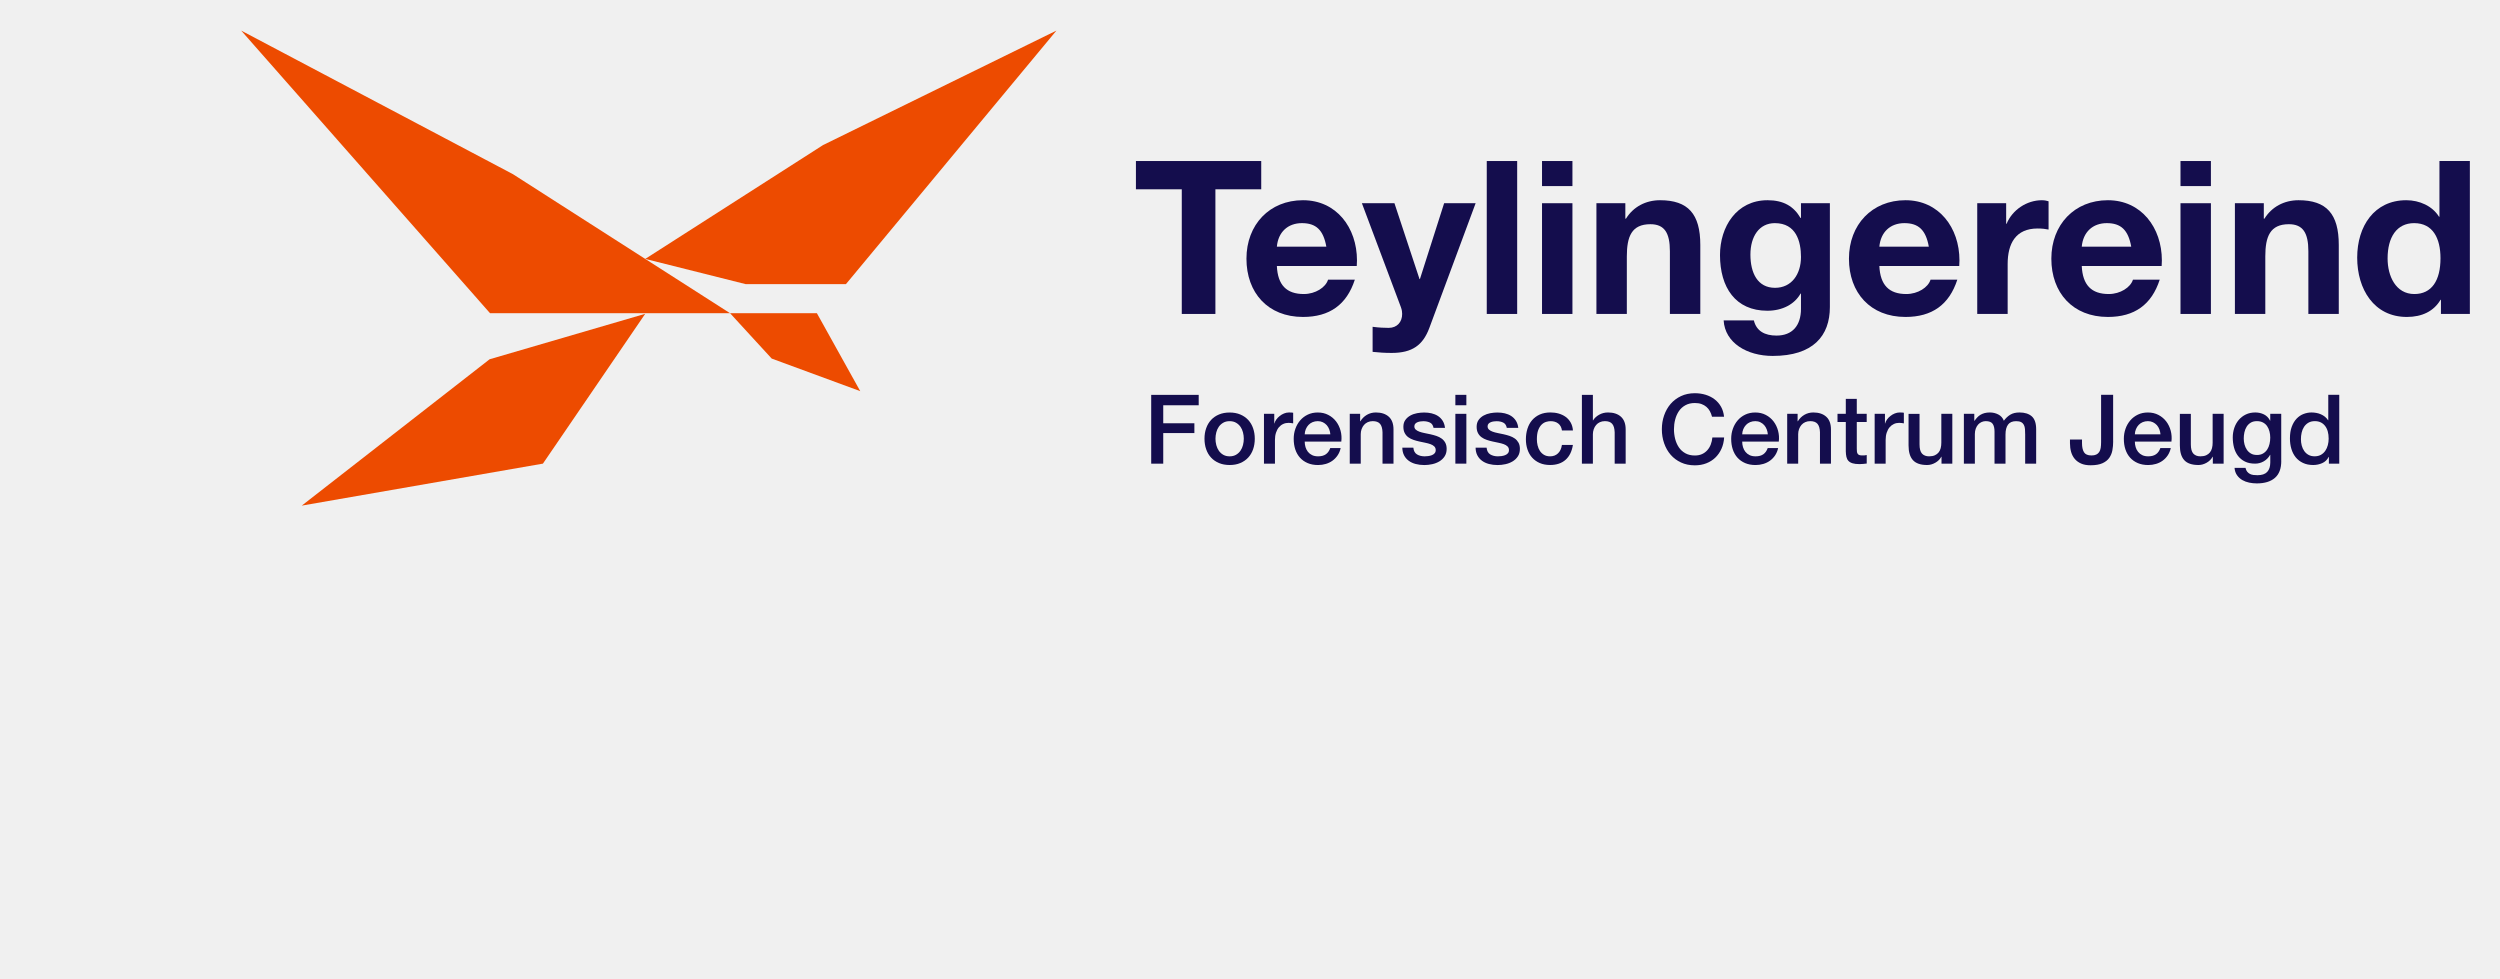
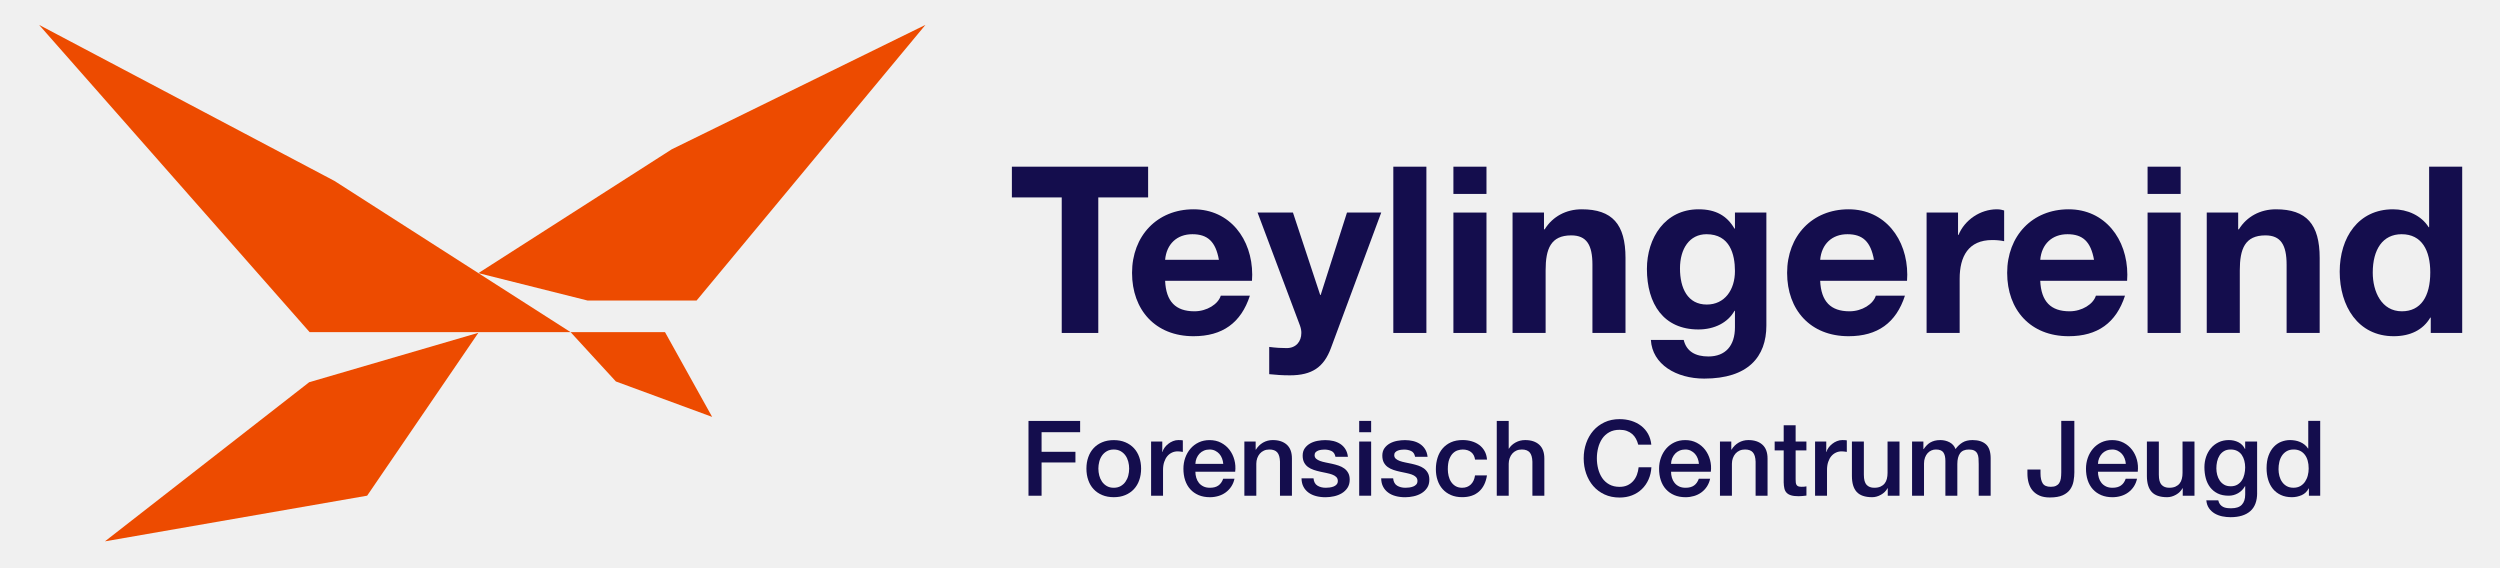
- <svg xmlns="http://www.w3.org/2000/svg" viewBox="372 288 1620 634" fill="none">
+ <svg xmlns="http://www.w3.org/2000/svg" viewBox="505 293 1490 338" fill="none">
  <path d="M1189.28 392.343V410.664H1159.58V491.439H1137.79V410.664H1108.08V392.343H1189.28Z" fill="#140D4D" />
  <path d="M1251.32 456.742C1251.32 457.852 1251.18 460.35 1251.18 460.35H1199.41C1199.96 472.703 1205.65 478.532 1216.9 478.532C1224.39 478.532 1231.05 474.229 1232.58 469.233H1249.93C1244.65 485.471 1233.55 493.382 1216.34 493.382C1193.58 493.382 1179.7 477.699 1179.7 455.632C1179.7 433.564 1194.69 417.742 1216.34 417.742C1237.99 417.742 1251.32 435.507 1251.32 456.742ZM1231.47 447.859C1229.53 437.034 1224.81 432.592 1215.65 432.592C1206.49 432.592 1200.24 438.422 1199.41 447.859H1231.47Z" fill="#140D4D" />
  <path d="M1275.6 419.685L1291.84 468.817H1292.12L1307.8 419.685H1328.21L1298.23 500.461C1294.06 511.703 1287.12 516.699 1273.8 516.699C1269.08 516.699 1265.61 516.421 1261.45 516.005V499.767C1265.61 500.322 1269.08 500.461 1271.86 500.461C1277.41 500.461 1280.6 496.575 1280.6 491.439C1280.6 490.19 1280.46 488.941 1279.77 486.998L1254.51 419.685H1275.6Z" fill="#140D4D" />
  <path d="M1355.13 392.343V491.439H1335.42V392.343H1355.13Z" fill="#140D4D" />
  <path d="M1390.94 392.343V408.582H1371.23V392.343H1390.94ZM1390.94 419.685V491.439H1371.23V419.685H1390.94Z" fill="#140D4D" />
  <path d="M1473.8 446.749V491.439H1454.09V450.774C1454.09 438.977 1450.62 433.286 1441.46 433.286C1429.24 433.286 1426.19 441.336 1426.19 454.105V491.439H1406.48V419.685H1425.22V429.678H1425.64C1430.35 422.044 1438.4 417.742 1447.7 417.742C1465.89 417.742 1473.8 426.625 1473.8 446.749Z" fill="#140D4D" />
  <path d="M1538.75 429.262H1539.03V419.685H1557.76V486.998C1557.76 505.596 1546.94 518.642 1520.71 518.642C1504.05 518.642 1489.76 510.176 1488.92 495.603H1508.49C1510.16 502.543 1515.57 505.457 1523.21 505.457C1533.34 505.457 1539.03 499.073 1539.03 488.108V478.254H1538.75C1534.86 485.194 1526.95 489.358 1517.24 489.358C1496.56 489.358 1486.56 474.229 1486.56 453.272C1486.56 434.952 1497.25 417.742 1517.38 417.742C1527.65 417.742 1534.31 421.628 1538.75 429.262ZM1522.23 474.507C1532.92 474.507 1539.03 465.763 1539.03 454.521C1539.03 444.528 1535.97 432.592 1522.09 432.592C1511.96 432.592 1506.27 441.197 1506.27 452.995C1506.27 464.792 1510.85 474.507 1522.23 474.507Z" fill="#140D4D" />
  <path d="M1641.73 456.742C1641.73 457.852 1641.59 460.35 1641.59 460.35H1589.82C1590.38 472.703 1596.07 478.532 1607.31 478.532C1614.81 478.532 1621.47 474.229 1622.99 469.233H1640.34C1635.07 485.471 1623.97 493.382 1606.76 493.382C1583.99 493.382 1570.12 477.699 1570.12 455.632C1570.12 433.564 1585.11 417.742 1606.76 417.742C1628.41 417.742 1641.73 435.507 1641.73 456.742ZM1621.88 447.859C1619.94 437.034 1615.22 432.592 1606.06 432.592C1596.9 432.592 1590.66 438.422 1589.82 447.859H1621.88Z" fill="#140D4D" />
  <path d="M1699.47 418.436V436.756C1697.53 436.34 1695.17 436.062 1692.39 436.062C1678.09 436.062 1672.96 445.916 1672.96 459.101V491.439H1653.25V419.685H1671.99V433.009H1672.27C1676.01 423.988 1685.31 417.742 1695.17 417.742C1697.11 417.742 1698.5 418.158 1699.47 418.436Z" fill="#140D4D" />
  <path d="M1772.89 456.742C1772.89 457.852 1772.75 460.35 1772.75 460.35H1720.98C1721.54 472.703 1727.23 478.532 1738.47 478.532C1745.96 478.532 1752.62 474.229 1754.15 469.233H1771.5C1766.23 485.471 1755.12 493.382 1737.91 493.382C1715.15 493.382 1701.27 477.699 1701.27 455.632C1701.27 433.564 1716.26 417.742 1737.91 417.742C1759.56 417.742 1772.89 435.507 1772.89 456.742ZM1753.04 447.859C1751.1 437.034 1746.38 432.592 1737.22 432.592C1728.06 432.592 1721.81 438.422 1720.98 447.859H1753.04Z" fill="#140D4D" />
  <path d="M1804.67 392.343V408.582H1784.96V392.343H1804.67ZM1804.67 419.685V491.439H1784.96V419.685H1804.67Z" fill="#140D4D" />
  <path d="M1887.53 446.749V491.439H1867.82V450.774C1867.82 438.977 1864.35 433.286 1855.19 433.286C1842.98 433.286 1839.92 441.336 1839.92 454.105V491.439H1820.22V419.685H1838.95V429.678H1839.37C1844.09 422.044 1852.14 417.742 1861.44 417.742C1879.62 417.742 1887.53 426.625 1887.53 446.749Z" fill="#140D4D" />
  <path d="M1972.47 392.343V491.439H1953.73V482.279H1953.45C1949.15 489.635 1941.52 493.382 1931.66 493.382C1910.29 493.382 1899.46 475.34 1899.46 454.938C1899.46 434.535 1910.57 417.742 1931.25 417.742C1939.85 417.742 1948.18 421.489 1952.48 428.429H1952.76V392.343H1972.47ZM1936.51 478.532C1947.75 478.532 1953.44 469.788 1953.44 455.354C1953.44 442.308 1948.44 432.592 1936.37 432.592C1925.13 432.592 1919.16 441.614 1919.16 455.493C1919.16 466.874 1924.43 478.532 1936.51 478.532Z" fill="#140D4D" />
  <path d="M1117.97 543.859H1148.76V550.604H1125.78V562.276H1145.96V568.646H1125.78V588.438H1117.98V543.845L1117.97 543.859Z" fill="#140D4D" />
  <path d="M1168.81 589.326C1166.22 589.326 1163.92 588.896 1161.91 588.049C1159.88 587.203 1158.17 586.023 1156.79 584.524C1155.38 583.025 1154.33 581.235 1153.61 579.153C1152.87 577.071 1152.51 574.781 1152.51 572.283C1152.51 569.785 1152.87 567.564 1153.61 565.482C1154.33 563.4 1155.4 561.61 1156.79 560.111C1158.17 558.612 1159.88 557.432 1161.91 556.586C1163.92 555.739 1166.22 555.309 1168.81 555.309C1171.39 555.309 1173.69 555.739 1175.7 556.586C1177.73 557.446 1179.42 558.612 1180.82 560.111C1182.21 561.61 1183.28 563.4 1184 565.482C1184.72 567.564 1185.1 569.826 1185.1 572.283C1185.1 574.739 1184.74 577.071 1184 579.153C1183.28 581.235 1182.21 583.025 1180.82 584.524C1179.42 586.023 1177.73 587.203 1175.7 588.049C1173.68 588.91 1171.39 589.326 1168.81 589.326ZM1168.81 583.705C1170.39 583.705 1171.76 583.372 1172.93 582.706C1174.09 582.04 1175.05 581.165 1175.8 580.083C1176.55 579 1177.11 577.779 1177.45 576.433C1177.8 575.086 1177.98 573.698 1177.98 572.283C1177.98 570.867 1177.8 569.535 1177.45 568.161C1177.09 566.787 1176.55 565.565 1175.8 564.51C1175.05 563.456 1174.09 562.581 1172.93 561.915C1171.76 561.249 1170.39 560.916 1168.81 560.916C1167.22 560.916 1165.85 561.249 1164.68 561.915C1163.52 562.581 1162.56 563.442 1161.81 564.51C1161.06 565.579 1160.51 566.787 1160.16 568.161C1159.81 569.535 1159.63 570.909 1159.63 572.283C1159.63 573.657 1159.81 575.086 1160.16 576.433C1160.51 577.779 1161.06 579 1161.81 580.083C1162.56 581.165 1163.52 582.04 1164.68 582.706C1165.85 583.372 1167.22 583.705 1168.81 583.705Z" fill="#140D4D" />
  <path d="M1191.04 556.155H1197.72V562.401H1197.84C1198.05 561.526 1198.45 560.666 1199.06 559.833C1199.66 559.001 1200.39 558.237 1201.25 557.557C1202.1 556.877 1203.06 556.322 1204.1 555.906C1205.14 555.489 1206.2 555.281 1207.28 555.281C1208.11 555.281 1208.68 555.295 1209 555.336C1209.3 555.378 1209.64 555.42 1209.97 555.461V562.331C1209.47 562.248 1208.96 562.179 1208.44 562.109C1207.92 562.054 1207.42 562.012 1206.92 562.012C1205.71 562.012 1204.57 562.248 1203.52 562.734C1202.45 563.22 1201.53 563.928 1200.74 564.857C1199.95 565.787 1199.33 566.953 1198.87 568.327C1198.41 569.701 1198.17 571.283 1198.17 573.074V588.438H1191.05V556.155H1191.04Z" fill="#140D4D" />
  <path d="M1217.45 574.143C1217.45 575.392 1217.63 576.599 1217.98 577.765C1218.33 578.931 1218.87 579.958 1219.57 580.832C1220.28 581.707 1221.17 582.401 1222.27 582.928C1223.35 583.455 1224.64 583.705 1226.14 583.705C1228.22 583.705 1229.9 583.261 1231.16 582.359C1232.43 581.471 1233.38 580.124 1234.01 578.334H1240.75C1240.38 580.083 1239.73 581.637 1238.81 583.025C1237.89 584.399 1236.78 585.551 1235.49 586.495C1234.2 587.439 1232.76 588.146 1231.15 588.618C1229.54 589.09 1227.87 589.34 1226.13 589.34C1223.59 589.34 1221.34 588.924 1219.38 588.091C1217.42 587.258 1215.77 586.092 1214.41 584.593C1213.05 583.094 1212.04 581.304 1211.34 579.222C1210.65 577.14 1210.32 574.85 1210.32 572.352C1210.32 570.062 1210.68 567.883 1211.41 565.829C1212.15 563.775 1213.18 561.957 1214.54 560.388C1215.88 558.834 1217.52 557.585 1219.44 556.669C1221.35 555.753 1223.52 555.295 1225.93 555.295C1228.47 555.295 1230.75 555.822 1232.77 556.891C1234.79 557.946 1236.47 559.361 1237.8 561.11C1239.13 562.859 1240.1 564.871 1240.7 567.134C1241.3 569.396 1241.46 571.741 1241.17 574.156H1217.44L1217.45 574.143ZM1234.06 569.465C1233.98 568.341 1233.74 567.259 1233.34 566.218C1232.94 565.177 1232.4 564.275 1231.72 563.497C1231.04 562.734 1230.19 562.109 1229.22 561.624C1228.24 561.152 1227.15 560.902 1225.95 560.902C1224.74 560.902 1223.56 561.124 1222.54 561.554C1221.52 561.985 1220.64 562.595 1219.92 563.359C1219.19 564.136 1218.62 565.038 1218.17 566.079C1217.74 567.12 1217.49 568.244 1217.45 569.451H1234.06V569.465Z" fill="#140D4D" />
  <path d="M1246.63 556.155H1253.37V560.902L1253.5 561.027C1254.58 559.236 1255.99 557.835 1257.74 556.808C1259.49 555.794 1261.43 555.281 1263.56 555.281C1267.1 555.281 1269.89 556.197 1271.93 558.029C1273.97 559.861 1274.99 562.609 1274.99 566.273V588.438H1267.87V568.147C1267.79 565.607 1267.25 563.761 1266.25 562.623C1265.25 561.471 1263.68 560.902 1261.56 560.902C1260.35 560.902 1259.27 561.124 1258.31 561.554C1257.35 561.985 1256.53 562.595 1255.87 563.359C1255.2 564.136 1254.69 565.038 1254.31 566.079C1253.94 567.12 1253.76 568.23 1253.76 569.396V588.438H1246.64V556.155H1246.63Z" fill="#140D4D" />
  <path d="M1287.85 578.084C1288.05 580.166 1288.84 581.623 1290.22 582.456C1291.59 583.289 1293.23 583.705 1295.16 583.705C1295.83 583.705 1296.59 583.65 1297.44 583.552C1298.28 583.441 1299.09 583.247 1299.84 582.956C1300.59 582.664 1301.2 582.234 1301.68 581.679C1302.15 581.124 1302.38 580.374 1302.34 579.458C1302.29 578.542 1301.96 577.793 1301.34 577.21C1300.71 576.627 1299.91 576.155 1298.93 575.808C1297.95 575.461 1296.84 575.156 1295.59 574.906C1294.34 574.656 1293.06 574.378 1291.77 574.101C1290.44 573.809 1289.16 573.462 1287.93 573.032C1286.69 572.616 1285.6 572.061 1284.61 571.353C1283.63 570.645 1282.85 569.743 1282.27 568.633C1281.68 567.536 1281.39 566.162 1281.39 564.538C1281.39 562.789 1281.82 561.318 1282.67 560.139C1283.52 558.945 1284.61 558.001 1285.92 557.266C1287.23 556.544 1288.69 556.03 1290.29 555.739C1291.88 555.448 1293.42 555.309 1294.88 555.309C1296.55 555.309 1298.14 555.489 1299.66 555.836C1301.17 556.197 1302.54 556.766 1303.78 557.557C1305 558.348 1306.03 559.375 1306.83 560.652C1307.64 561.929 1308.15 563.456 1308.36 565.246H1300.93C1300.6 563.539 1299.82 562.401 1298.59 561.818C1297.35 561.235 1295.95 560.944 1294.37 560.944C1293.87 560.944 1293.27 560.985 1292.59 561.069C1291.9 561.152 1291.26 561.304 1290.65 561.54C1290.04 561.776 1289.54 562.109 1289.12 562.54C1288.71 562.97 1288.5 563.553 1288.5 564.261C1288.5 565.135 1288.8 565.843 1289.4 566.384C1290 566.925 1290.79 567.37 1291.77 567.73C1292.74 568.091 1293.87 568.383 1295.12 568.633C1296.37 568.882 1297.66 569.16 1298.99 569.438C1300.28 569.729 1301.56 570.076 1302.81 570.492C1304.06 570.909 1305.17 571.478 1306.15 572.172C1307.14 572.88 1307.93 573.782 1308.53 574.864C1309.12 575.947 1309.43 577.279 1309.43 578.861C1309.43 580.777 1308.98 582.401 1308.11 583.733C1307.23 585.065 1306.1 586.148 1304.71 586.981C1303.31 587.813 1301.77 588.424 1300.06 588.785C1298.35 589.16 1296.66 589.354 1294.99 589.354C1292.95 589.354 1291.07 589.118 1289.34 588.66C1287.61 588.202 1286.11 587.508 1284.85 586.564C1283.57 585.62 1282.57 584.468 1281.85 583.067C1281.11 581.679 1280.74 580.013 1280.7 578.098H1287.82L1287.85 578.084Z" fill="#140D4D" />
  <path d="M1315.08 543.859H1322.2V550.604H1315.08V543.859ZM1315.08 556.155H1322.2V588.438H1315.08V556.155Z" fill="#140D4D" />
  <path d="M1335.31 578.084C1335.52 580.166 1336.31 581.623 1337.68 582.456C1339.06 583.289 1340.7 583.705 1342.63 583.705C1343.29 583.705 1344.06 583.65 1344.9 583.552C1345.75 583.441 1346.55 583.247 1347.3 582.956C1348.05 582.664 1348.66 582.234 1349.15 581.679C1349.62 581.124 1349.84 580.374 1349.8 579.458C1349.76 578.542 1349.43 577.793 1348.8 577.21C1348.18 576.627 1347.37 576.155 1346.4 575.808C1345.42 575.461 1344.31 575.156 1343.06 574.906C1341.81 574.656 1340.53 574.378 1339.24 574.101C1337.91 573.809 1336.63 573.462 1335.39 573.032C1334.16 572.616 1333.06 572.061 1332.08 571.353C1331.09 570.645 1330.32 569.743 1329.73 568.633C1329.15 567.522 1328.86 566.162 1328.86 564.538C1328.86 562.789 1329.29 561.318 1330.13 560.139C1330.98 558.945 1332.06 558.001 1333.38 557.266C1334.7 556.544 1336.16 556.03 1337.75 555.739C1339.35 555.448 1340.89 555.309 1342.35 555.309C1344.01 555.309 1345.61 555.489 1347.12 555.836C1348.64 556.197 1350.01 556.766 1351.24 557.557C1352.47 558.348 1353.49 559.375 1354.31 560.652C1355.12 561.929 1355.63 563.456 1355.84 565.246H1348.4C1348.07 563.539 1347.29 562.401 1346.05 561.818C1344.82 561.235 1343.42 560.944 1341.83 560.944C1341.34 560.944 1340.74 560.985 1340.06 561.069C1339.36 561.152 1338.73 561.304 1338.12 561.54C1337.5 561.776 1337 562.109 1336.59 562.54C1336.17 562.97 1335.96 563.553 1335.96 564.261C1335.96 565.135 1336.27 565.843 1336.87 566.384C1337.46 566.925 1338.25 567.37 1339.24 567.73C1340.21 568.091 1341.34 568.383 1342.58 568.633C1343.83 568.882 1345.12 569.16 1346.46 569.438C1347.75 569.729 1349.01 570.076 1350.27 570.492C1351.52 570.909 1352.63 571.478 1353.62 572.172C1354.59 572.88 1355.38 573.782 1355.99 574.864C1356.59 575.947 1356.89 577.279 1356.89 578.861C1356.89 580.777 1356.46 582.401 1355.57 583.733C1354.7 585.065 1353.56 586.148 1352.17 586.981C1350.77 587.813 1349.23 588.424 1347.53 588.785C1345.82 589.16 1344.12 589.354 1342.47 589.354C1340.43 589.354 1338.55 589.118 1336.82 588.66C1335.09 588.202 1333.59 587.508 1332.33 586.564C1331.05 585.62 1330.05 584.468 1329.33 583.067C1328.59 581.679 1328.22 580.013 1328.18 578.098H1335.3L1335.31 578.084Z" fill="#140D4D" />
  <path d="M1384.15 566.967C1383.86 564.968 1383.06 563.456 1381.75 562.443C1380.45 561.415 1378.78 560.916 1376.78 560.916C1375.87 560.916 1374.88 561.068 1373.84 561.388C1372.8 561.707 1371.84 562.29 1370.97 563.136C1370.09 563.997 1369.36 565.177 1368.77 566.689C1368.19 568.216 1367.9 570.201 1367.9 572.657C1367.9 573.99 1368.05 575.322 1368.37 576.655C1368.69 577.987 1369.18 579.181 1369.87 580.208C1370.56 581.249 1371.44 582.095 1372.52 582.734C1373.6 583.372 1374.91 583.705 1376.45 583.705C1378.53 583.705 1380.25 583.067 1381.6 581.762C1382.94 580.471 1383.79 578.667 1384.12 576.322H1391.24C1390.58 580.527 1388.98 583.747 1386.47 585.967C1383.94 588.202 1380.61 589.312 1376.45 589.312C1373.91 589.312 1371.67 588.882 1369.73 588.035C1367.8 587.189 1366.16 586.023 1364.83 584.538C1363.5 583.067 1362.49 581.304 1361.81 579.264C1361.11 577.224 1360.78 575.017 1360.78 572.644C1360.78 570.27 1361.11 567.952 1361.78 565.829C1362.45 563.705 1363.44 561.86 1364.78 560.305C1366.11 558.751 1367.76 557.515 1369.75 556.613C1371.72 555.725 1374.05 555.267 1376.71 555.267C1378.59 555.267 1380.36 555.503 1382.06 555.989C1383.74 556.475 1385.23 557.182 1386.55 558.14C1387.86 559.098 1388.94 560.305 1389.77 561.762C1390.61 563.22 1391.11 564.941 1391.27 566.939H1384.15V566.967Z" fill="#140D4D" />
  <path d="M1397.07 543.859H1404.19V560.402H1404.32C1405.19 558.945 1406.5 557.724 1408.22 556.752C1409.95 555.781 1411.87 555.281 1413.99 555.281C1417.53 555.281 1420.32 556.197 1422.36 558.029C1424.4 559.861 1425.43 562.609 1425.43 566.273V588.438H1418.31V568.147C1418.22 565.607 1417.68 563.761 1416.68 562.623C1415.68 561.485 1414.13 560.902 1411.99 560.902C1410.79 560.902 1409.7 561.124 1408.75 561.554C1407.79 561.985 1406.97 562.595 1406.32 563.359C1405.65 564.136 1405.12 565.038 1404.76 566.079C1404.39 567.12 1404.19 568.23 1404.19 569.396V588.438H1397.07V543.845V543.859Z" fill="#140D4D" />
  <path d="M1481.39 558.029C1481.06 556.738 1480.6 555.559 1480.01 554.462C1479.43 553.38 1478.68 552.45 1477.77 551.659C1476.85 550.867 1475.78 550.257 1474.55 549.813C1473.32 549.369 1471.89 549.16 1470.27 549.16C1467.9 549.16 1465.84 549.632 1464.12 550.604C1462.39 551.561 1460.99 552.838 1459.9 554.448C1458.82 556.058 1458.02 557.876 1457.5 559.917C1456.98 561.957 1456.73 564.039 1456.73 566.162C1456.73 568.286 1456.99 570.367 1457.5 572.408C1458.03 574.448 1458.82 576.266 1459.9 577.876C1460.99 579.486 1462.39 580.763 1464.12 581.72C1465.84 582.678 1467.9 583.164 1470.27 583.164C1472.02 583.164 1473.56 582.859 1474.89 582.262C1476.23 581.665 1477.36 580.818 1478.32 579.764C1479.28 578.695 1480.03 577.46 1480.57 576.044C1481.11 574.628 1481.46 573.102 1481.62 571.478H1489.24C1489.08 574.143 1488.51 576.585 1487.52 578.792C1486.54 580.999 1485.22 582.9 1483.55 584.51C1481.89 586.12 1479.93 587.355 1477.68 588.23C1475.43 589.104 1472.95 589.534 1470.26 589.534C1466.93 589.534 1463.94 588.924 1461.29 587.688C1458.64 586.453 1456.41 584.788 1454.57 582.664C1452.74 580.541 1451.34 578.056 1450.35 575.225C1449.37 572.394 1448.88 569.382 1448.88 566.162C1448.88 562.942 1449.37 560 1450.35 557.169C1451.34 554.337 1452.74 551.853 1454.57 549.729C1456.41 547.606 1458.64 545.927 1461.29 544.677C1463.94 543.428 1466.93 542.804 1470.26 542.804C1472.76 542.804 1475.1 543.151 1477.31 543.831C1479.51 544.525 1481.46 545.51 1483.15 546.829C1484.83 548.133 1486.2 549.729 1487.25 551.603C1488.29 553.477 1488.94 555.628 1489.19 558.029H1481.39Z" fill="#140D4D" />
  <path d="M1500.94 574.143C1500.94 575.392 1501.12 576.599 1501.47 577.765C1501.82 578.931 1502.36 579.958 1503.07 580.832C1503.77 581.707 1504.66 582.401 1505.75 582.928C1506.83 583.455 1508.12 583.705 1509.62 583.705C1511.7 583.705 1513.38 583.261 1514.64 582.359C1515.9 581.471 1516.86 580.124 1517.49 578.334H1524.23C1523.86 580.083 1523.21 581.637 1522.3 583.025C1521.39 584.399 1520.28 585.551 1518.99 586.495C1517.7 587.439 1516.25 588.146 1514.64 588.618C1513.03 589.09 1511.37 589.34 1509.62 589.34C1507.08 589.34 1504.83 588.924 1502.87 588.091C1500.92 587.258 1499.26 586.092 1497.9 584.593C1496.54 583.094 1495.53 581.304 1494.84 579.222C1494.14 577.14 1493.81 574.85 1493.81 572.352C1493.81 570.062 1494.17 567.883 1494.91 565.829C1495.64 563.761 1496.68 561.957 1498.03 560.388C1499.37 558.82 1501.01 557.585 1502.93 556.669C1504.84 555.753 1507.01 555.295 1509.42 555.295C1511.96 555.295 1514.24 555.822 1516.27 556.891C1518.28 557.946 1519.96 559.361 1521.29 561.11C1522.62 562.859 1523.59 564.871 1524.19 567.134C1524.79 569.396 1524.95 571.741 1524.66 574.156H1500.93L1500.94 574.143ZM1517.56 569.465C1517.47 568.341 1517.24 567.259 1516.83 566.218C1516.43 565.177 1515.89 564.275 1515.21 563.497C1514.53 562.734 1513.7 562.109 1512.71 561.624C1511.73 561.138 1510.64 560.902 1509.44 560.902C1508.23 560.902 1507.05 561.124 1506.04 561.554C1505.01 561.985 1504.14 562.595 1503.41 563.359C1502.68 564.136 1502.11 565.038 1501.66 566.079C1501.23 567.12 1500.98 568.244 1500.94 569.451H1517.56V569.465Z" fill="#140D4D" />
  <path d="M1530.1 556.155H1536.85V560.902L1536.97 561.027C1538.06 559.236 1539.47 557.835 1541.22 556.808C1542.97 555.794 1544.91 555.281 1547.02 555.281C1550.56 555.281 1553.35 556.197 1555.39 558.029C1557.43 559.861 1558.46 562.609 1558.46 566.273V588.438H1551.34V568.147C1551.26 565.607 1550.71 563.761 1549.71 562.623C1548.72 561.471 1547.15 560.902 1545.02 560.902C1543.82 560.902 1542.73 561.124 1541.78 561.554C1540.82 561.985 1540 562.595 1539.33 563.359C1538.67 564.136 1538.15 565.038 1537.78 566.079C1537.4 567.12 1537.22 568.23 1537.22 569.396V588.438H1530.1V556.155Z" fill="#140D4D" />
  <path d="M1562.7 556.155H1568.08V546.468H1575.2V556.155H1581.62V561.457H1575.2V578.695C1575.2 579.444 1575.22 580.083 1575.29 580.624C1575.35 581.165 1575.5 581.623 1575.74 581.998C1575.96 582.373 1576.31 582.65 1576.76 582.844C1577.22 583.025 1577.85 583.122 1578.64 583.122C1579.14 583.122 1579.64 583.122 1580.14 583.094C1580.64 583.08 1581.14 582.997 1581.64 582.872V588.368C1580.84 588.452 1580.08 588.535 1579.32 588.618C1578.57 588.701 1577.79 588.743 1577 588.743C1575.13 588.743 1573.61 588.563 1572.48 588.216C1571.32 587.869 1570.44 587.341 1569.8 586.661C1569.14 585.967 1568.71 585.107 1568.48 584.066C1568.24 583.025 1568.12 581.845 1568.08 580.513V561.457H1562.7V556.155Z" fill="#140D4D" />
  <path d="M1586.76 556.155H1593.45V562.401H1593.57C1593.78 561.526 1594.18 560.666 1594.79 559.833C1595.39 559.001 1596.13 558.237 1596.99 557.557C1597.83 556.877 1598.79 556.322 1599.83 555.906C1600.87 555.489 1601.93 555.281 1603.01 555.281C1603.84 555.281 1604.41 555.295 1604.73 555.336C1605.05 555.378 1605.37 555.42 1605.7 555.461V562.331C1605.2 562.248 1604.69 562.179 1604.18 562.109C1603.66 562.04 1603.15 562.012 1602.65 562.012C1601.44 562.012 1600.3 562.248 1599.25 562.734C1598.19 563.22 1597.26 563.928 1596.47 564.857C1595.68 565.787 1595.06 566.953 1594.6 568.327C1594.14 569.701 1593.9 571.283 1593.9 573.074V588.438H1586.78V556.155H1586.76Z" fill="#140D4D" />
  <path d="M1637.1 588.452H1630.1V583.955H1629.98C1629.1 585.579 1627.8 586.884 1626.08 587.855C1624.34 588.841 1622.59 589.326 1620.8 589.326C1616.56 589.326 1613.49 588.272 1611.59 586.176C1609.68 584.08 1608.74 580.902 1608.74 576.655V556.169H1615.86V575.961C1615.86 578.792 1616.4 580.791 1617.48 581.957C1618.57 583.122 1620.09 583.705 1622.05 583.705C1623.55 583.705 1624.8 583.469 1625.8 583.011C1626.8 582.553 1627.6 581.943 1628.23 581.165C1628.85 580.388 1629.3 579.472 1629.57 578.39C1629.84 577.307 1629.98 576.141 1629.98 574.892V556.156H1637.1V588.438V588.452Z" fill="#140D4D" />
  <path d="M1644.59 556.155H1651.34V560.652H1651.52C1652.06 559.861 1652.64 559.139 1653.27 558.473C1653.89 557.807 1654.58 557.252 1655.36 556.78C1656.12 556.322 1657.01 555.961 1658.01 555.683C1659.01 555.42 1660.15 555.281 1661.44 555.281C1663.4 555.281 1665.22 555.711 1666.91 556.586C1668.6 557.46 1669.8 558.82 1670.5 560.638C1671.71 558.973 1673.1 557.668 1674.68 556.71C1676.26 555.753 1678.25 555.281 1680.62 555.281C1684.03 555.281 1686.69 556.114 1688.59 557.779C1690.47 559.445 1691.43 562.234 1691.43 566.148V588.452H1684.31V569.59C1684.31 568.299 1684.27 567.12 1684.19 566.065C1684.1 565.01 1683.87 564.094 1683.47 563.317C1683.06 562.554 1682.48 561.957 1681.69 561.54C1680.9 561.124 1679.82 560.916 1678.44 560.916C1676.03 560.916 1674.28 561.665 1673.2 563.164C1672.11 564.663 1671.57 566.787 1671.57 569.535V588.452H1664.45V567.717C1664.45 565.468 1664.05 563.775 1663.23 562.623C1662.41 561.471 1660.93 560.902 1658.76 560.902C1657.85 560.902 1656.96 561.082 1656.11 561.457C1655.25 561.832 1654.5 562.373 1653.86 563.081C1653.22 563.789 1652.7 564.663 1652.31 565.704C1651.92 566.745 1651.71 567.939 1651.71 569.257V588.438H1644.59V556.155Z" fill="#140D4D" />
  <path d="M1741.33 574.086C1741.33 576.043 1741.17 577.93 1740.83 579.762C1740.5 581.594 1739.82 583.232 1738.81 584.689C1737.78 586.146 1736.31 587.312 1734.37 588.187C1732.42 589.061 1729.86 589.491 1726.65 589.491C1724.28 589.491 1722.25 589.13 1720.58 588.395C1718.92 587.659 1717.55 586.674 1716.46 585.397C1715.38 584.12 1714.59 582.621 1714.09 580.872C1713.59 579.124 1713.34 577.236 1713.34 575.196V572.823H1721.14V575.14C1721.14 577.68 1721.57 579.651 1722.42 581.039C1723.26 582.427 1724.89 583.135 1727.26 583.135C1728.51 583.135 1729.54 582.954 1730.36 582.566C1731.16 582.191 1731.81 581.636 1732.28 580.914C1732.76 580.192 1733.09 579.276 1733.26 578.194C1733.42 577.111 1733.51 575.876 1733.51 574.502V543.843H1741.31V574.072L1741.33 574.086Z" fill="#140D4D" />
  <path d="M1755.38 574.141C1755.38 575.39 1755.56 576.598 1755.91 577.763C1756.25 578.929 1756.79 579.956 1757.5 580.831C1758.21 581.705 1759.1 582.399 1760.18 582.926C1761.26 583.454 1762.55 583.704 1764.05 583.704C1766.14 583.704 1767.81 583.26 1769.08 582.357C1770.35 581.469 1771.3 580.123 1771.92 578.333H1778.67C1778.29 580.081 1777.64 581.636 1776.73 583.024C1775.81 584.412 1774.7 585.55 1773.42 586.493C1772.13 587.437 1770.69 588.145 1769.08 588.617C1767.48 589.089 1765.8 589.339 1764.05 589.339C1761.51 589.339 1759.27 588.922 1757.31 588.089C1755.35 587.257 1753.7 586.091 1752.34 584.592C1750.98 583.093 1749.97 581.303 1749.27 579.221C1748.58 577.139 1748.25 574.849 1748.25 572.351C1748.25 570.061 1748.61 567.882 1749.34 565.828C1750.06 563.76 1751.12 561.955 1752.46 560.387C1753.81 558.819 1755.45 557.583 1757.36 556.667C1759.28 555.751 1761.44 555.293 1763.86 555.293C1766.4 555.293 1768.68 555.821 1770.7 556.889C1772.71 557.944 1774.39 559.36 1775.73 561.109C1777.06 562.857 1778.03 564.87 1778.63 567.132C1779.22 569.394 1779.39 571.74 1779.1 574.155H1755.37L1755.38 574.141ZM1771.99 569.464C1771.91 568.34 1771.67 567.257 1771.27 566.216C1770.87 565.175 1770.34 564.273 1769.65 563.496C1768.95 562.733 1768.12 562.108 1767.15 561.622C1766.16 561.15 1765.08 560.901 1763.87 560.901C1762.67 560.901 1761.49 561.123 1760.47 561.553C1759.45 561.983 1758.57 562.594 1757.85 563.357C1757.11 564.134 1756.53 565.036 1756.1 566.077C1755.66 567.118 1755.42 568.242 1755.38 569.45H1771.99V569.464Z" fill="#140D4D" />
  <path d="M1812.91 588.45H1805.91V583.954H1805.79C1804.91 585.578 1803.61 586.882 1801.89 587.854C1800.15 588.839 1798.4 589.325 1796.61 589.325C1792.37 589.325 1789.3 588.27 1787.4 586.174C1785.5 584.079 1784.55 580.9 1784.55 576.653V556.168H1791.67V575.959C1791.67 578.791 1792.21 580.789 1793.3 581.955C1794.38 583.121 1795.91 583.704 1797.86 583.704C1799.36 583.704 1800.61 583.468 1801.61 583.01C1802.61 582.552 1803.41 581.941 1804.04 581.164C1804.66 580.387 1805.11 579.471 1805.38 578.388C1805.66 577.306 1805.79 576.14 1805.79 574.891V556.154H1812.91V588.437V588.45Z" fill="#140D4D" />
  <path d="M1850.26 586.757C1850.26 591.629 1848.9 595.265 1846.16 597.652C1843.43 600.039 1839.51 601.247 1834.39 601.247C1832.77 601.247 1831.13 601.08 1829.49 600.747C1827.86 600.414 1826.36 599.845 1825 599.068C1823.64 598.277 1822.51 597.236 1821.6 595.945C1820.68 594.654 1820.14 593.072 1819.97 591.198H1827.09C1827.3 592.198 1827.66 593.003 1828.16 593.627C1828.66 594.252 1829.26 594.737 1829.94 595.098C1830.63 595.445 1831.38 595.681 1832.21 595.778C1833.05 595.889 1833.92 595.931 1834.84 595.931C1837.71 595.931 1839.81 595.223 1841.14 593.808C1842.47 592.392 1843.14 590.352 1843.14 587.687V582.76H1843.01C1842.01 584.55 1840.65 585.938 1838.92 586.937C1837.18 587.937 1835.32 588.436 1833.32 588.436C1830.74 588.436 1828.55 587.992 1826.73 587.09C1824.93 586.202 1823.43 584.967 1822.23 583.412C1821.05 581.858 1820.18 580.054 1819.64 578.013C1819.1 575.973 1818.83 573.794 1818.83 571.449C1818.83 569.283 1819.17 567.229 1819.83 565.259C1820.5 563.302 1821.46 561.581 1822.71 560.109C1823.96 558.638 1825.48 557.459 1827.3 556.584C1829.1 555.71 1831.16 555.28 1833.45 555.28C1835.49 555.28 1837.36 555.71 1839.07 556.556C1840.78 557.417 1842.08 558.749 1843 560.581H1843.12V556.154H1850.24V586.757H1850.26ZM1834.45 582.829C1836.03 582.829 1837.38 582.51 1838.47 581.858C1839.57 581.205 1840.47 580.359 1841.15 579.29C1841.85 578.235 1842.34 577.028 1842.65 575.668C1842.97 574.322 1843.12 572.947 1843.12 571.573C1843.12 570.199 1842.96 568.867 1842.62 567.576C1842.29 566.286 1841.78 565.147 1841.1 564.148C1840.42 563.149 1839.51 562.358 1838.42 561.775C1837.32 561.192 1835.99 560.901 1834.45 560.901C1832.91 560.901 1831.53 561.234 1830.45 561.9C1829.37 562.566 1828.49 563.426 1827.83 564.495C1827.16 565.564 1826.68 566.771 1826.38 568.118C1826.09 569.478 1825.95 570.81 1825.95 572.142C1825.95 573.475 1826.12 574.779 1826.45 576.042C1826.79 577.319 1827.3 578.444 1827.98 579.443C1828.66 580.442 1829.53 581.261 1830.6 581.886C1831.66 582.51 1832.95 582.815 1834.45 582.815V582.829Z" fill="#140D4D" />
  <path d="M1887.85 588.45H1881.11V584.078H1880.98C1880.03 585.952 1878.62 587.298 1876.81 588.103C1874.97 588.908 1873.03 589.325 1870.99 589.325C1868.45 589.325 1866.23 588.881 1864.34 587.978C1862.44 587.09 1860.87 585.869 1859.62 584.328C1858.38 582.788 1857.43 580.97 1856.81 578.86C1856.18 576.75 1855.88 574.502 1855.88 572.087C1855.88 569.172 1856.27 566.646 1857.06 564.523C1857.85 562.399 1858.9 560.651 1860.21 559.277C1861.53 557.903 1863.02 556.89 1864.7 556.251C1866.38 555.613 1868.1 555.28 1869.85 555.28C1870.85 555.28 1871.87 555.377 1872.92 555.557C1873.96 555.738 1874.96 556.043 1875.92 556.459C1876.88 556.876 1877.76 557.403 1878.57 558.055C1879.37 558.708 1880.05 559.457 1880.6 560.332H1880.72V543.843H1887.84V588.436L1887.85 588.45ZM1863 572.642C1863 574.016 1863.18 575.362 1863.52 576.695C1863.87 578.027 1864.41 579.221 1865.15 580.262C1865.87 581.303 1866.8 582.135 1867.92 582.76C1869.05 583.385 1870.38 583.69 1871.92 583.69C1873.46 583.69 1874.86 583.357 1876.02 582.691C1877.15 582.024 1878.1 581.15 1878.82 580.067C1879.54 578.985 1880.1 577.764 1880.44 576.417C1880.79 575.071 1880.97 573.683 1880.97 572.267C1880.97 568.687 1880.17 565.897 1878.57 563.898C1876.96 561.9 1874.79 560.901 1872.05 560.901C1870.38 560.901 1868.98 561.248 1867.83 561.928C1866.67 562.608 1865.74 563.51 1865.02 564.606C1864.29 565.717 1863.77 566.966 1863.47 568.354C1863.15 569.755 1863 571.171 1863 572.628V572.642Z" fill="#140D4D" />
  <g clip-path="url(#clip0_6519_3)">
    <path d="M920.169 472.108L1056.57 307.82L905.352 381.991L809.879 443.117L790.109 455.777L855.153 472.108H920.169Z" fill="#ED4B00" />
    <path d="M734.985 420.47L704.372 400.853L528.286 307.82L689.555 490.97H805.536H845.09L790.109 455.777L734.985 420.47Z" fill="#ED4B00" />
    <path d="M567.542 615.641L723.816 588.428L790.109 491.34L689.271 520.801L567.542 615.641Z" fill="#ED4B00" />
    <path d="M873.688 490.97H845.09L861.965 509.364L872.07 520.36L929.436 541.47L901.349 490.97H873.688Z" fill="#ED4B00" />
  </g>
  <defs>
    <clipPath id="clip0_6519_3">
      <rect width="528.286" height="307.82" fill="white" transform="translate(528.286 307.82)" />
    </clipPath>
  </defs>
</svg>
